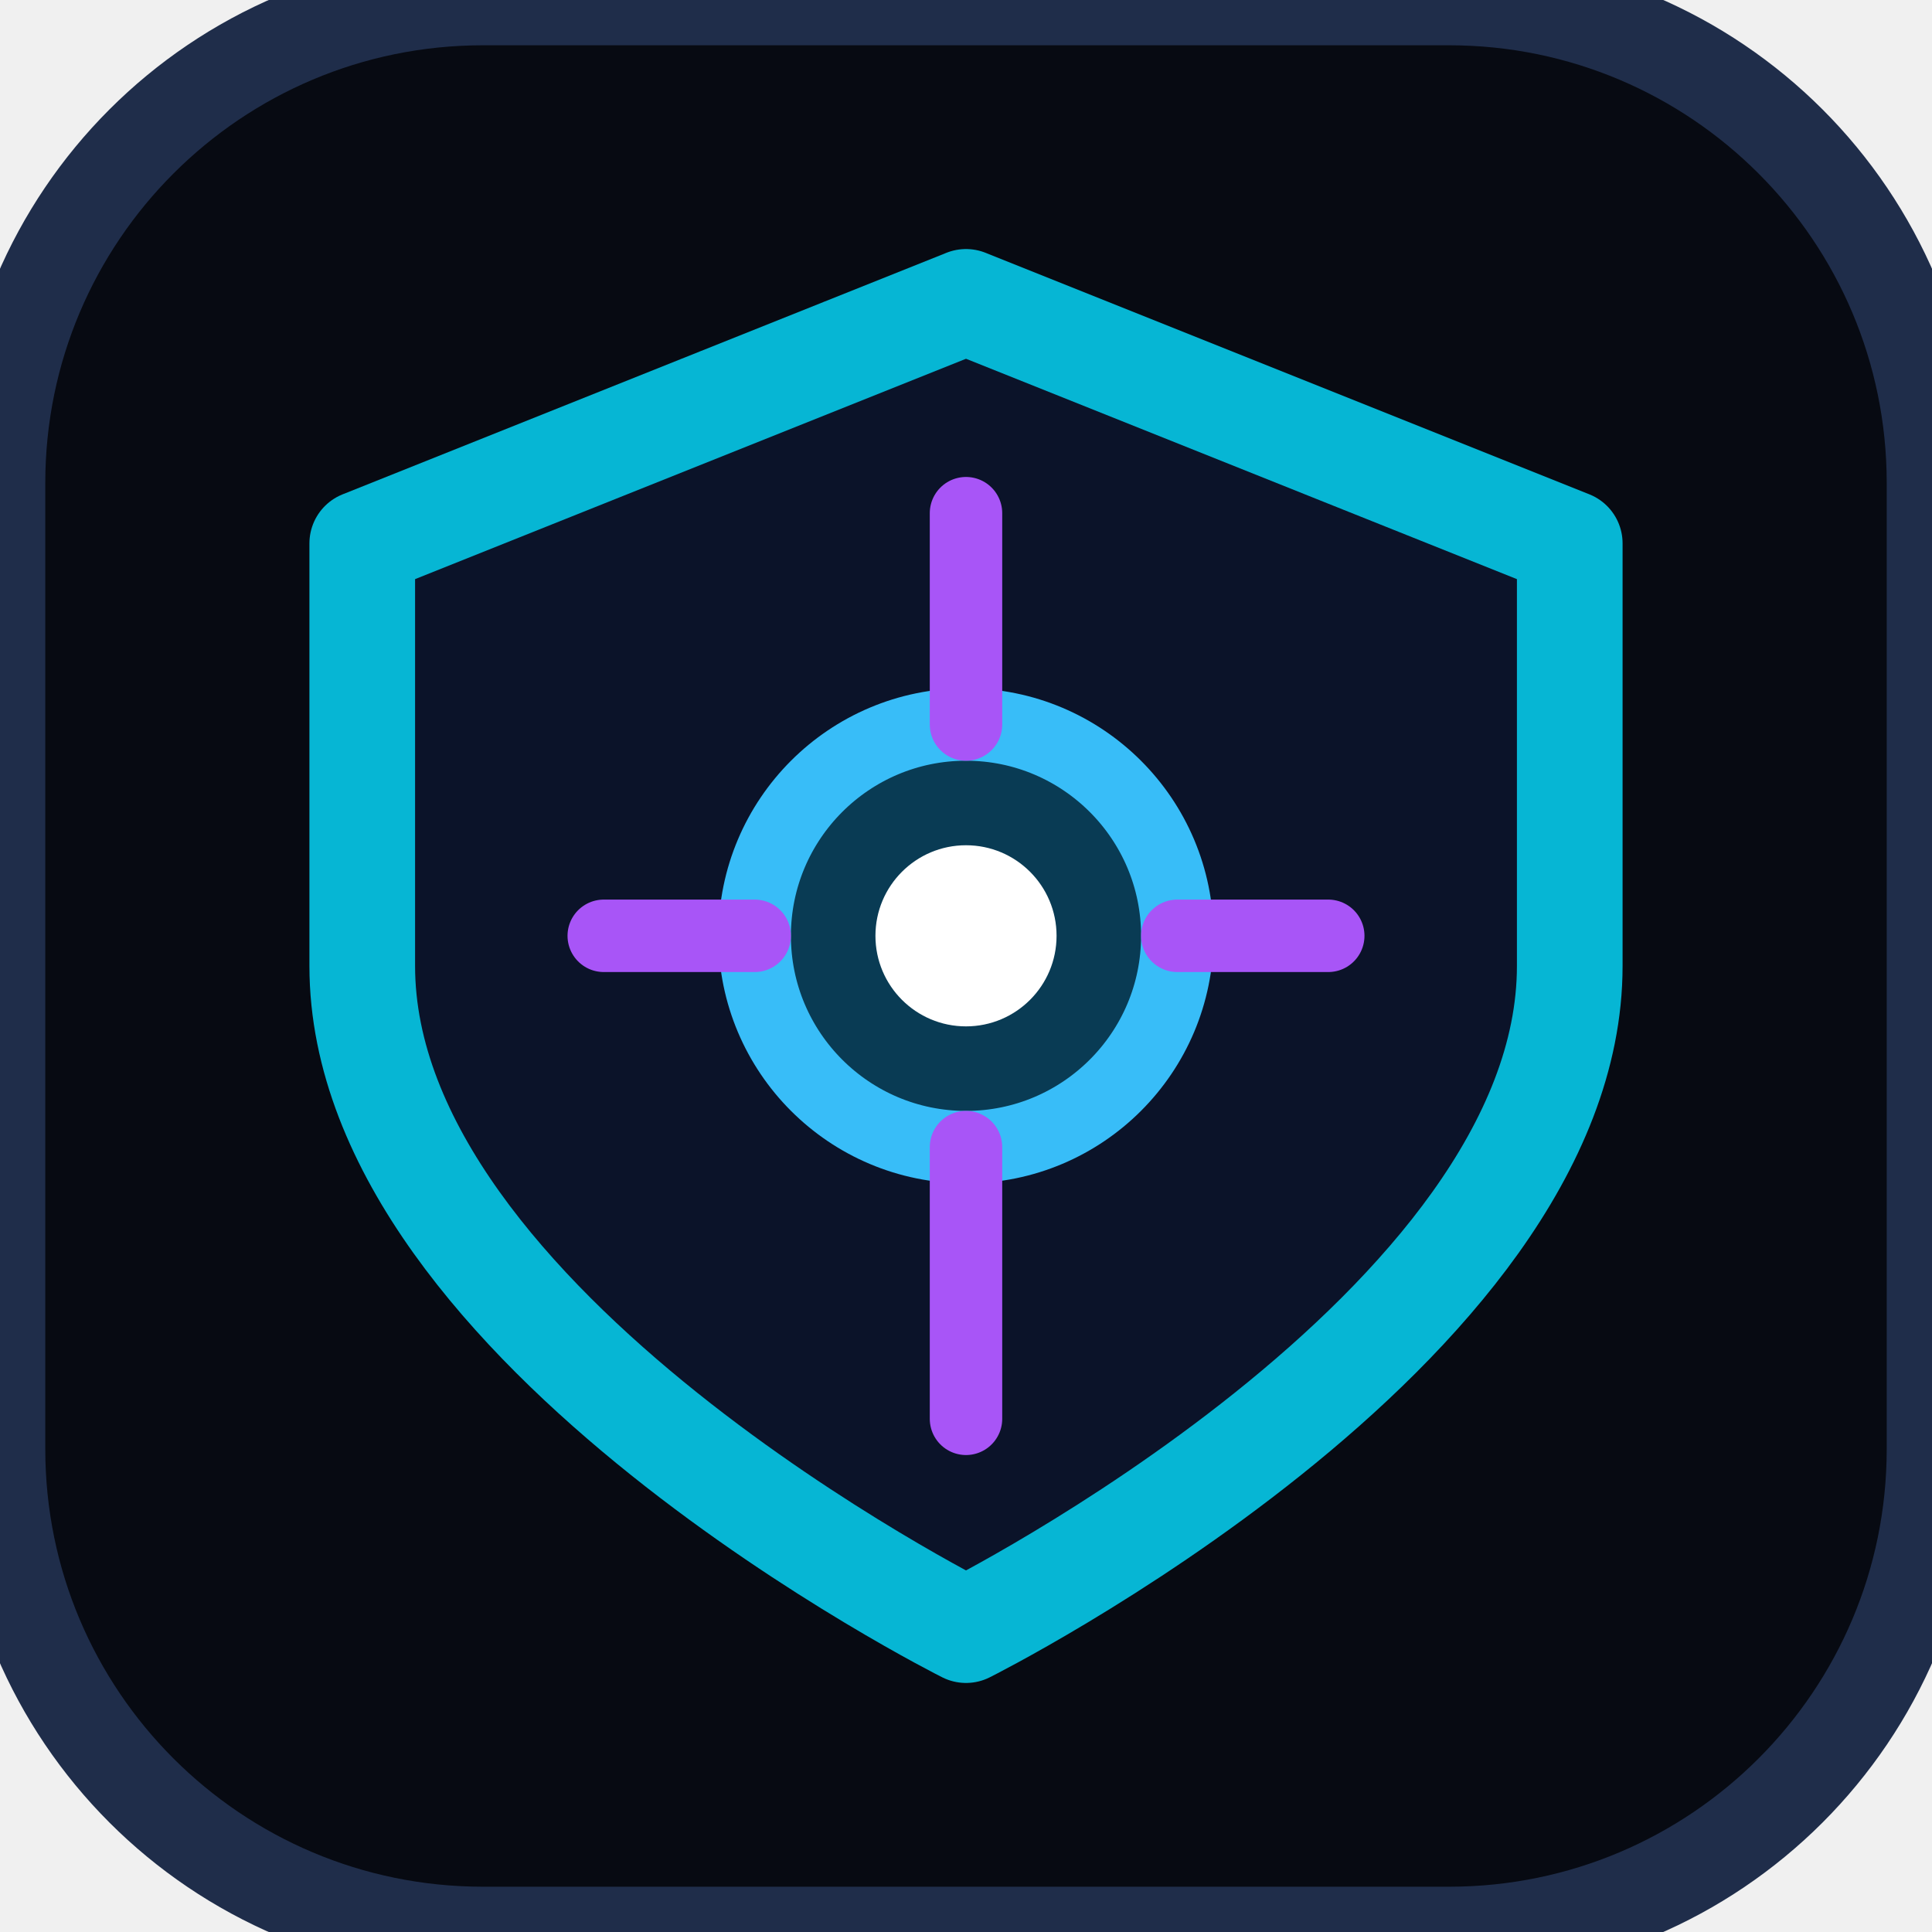
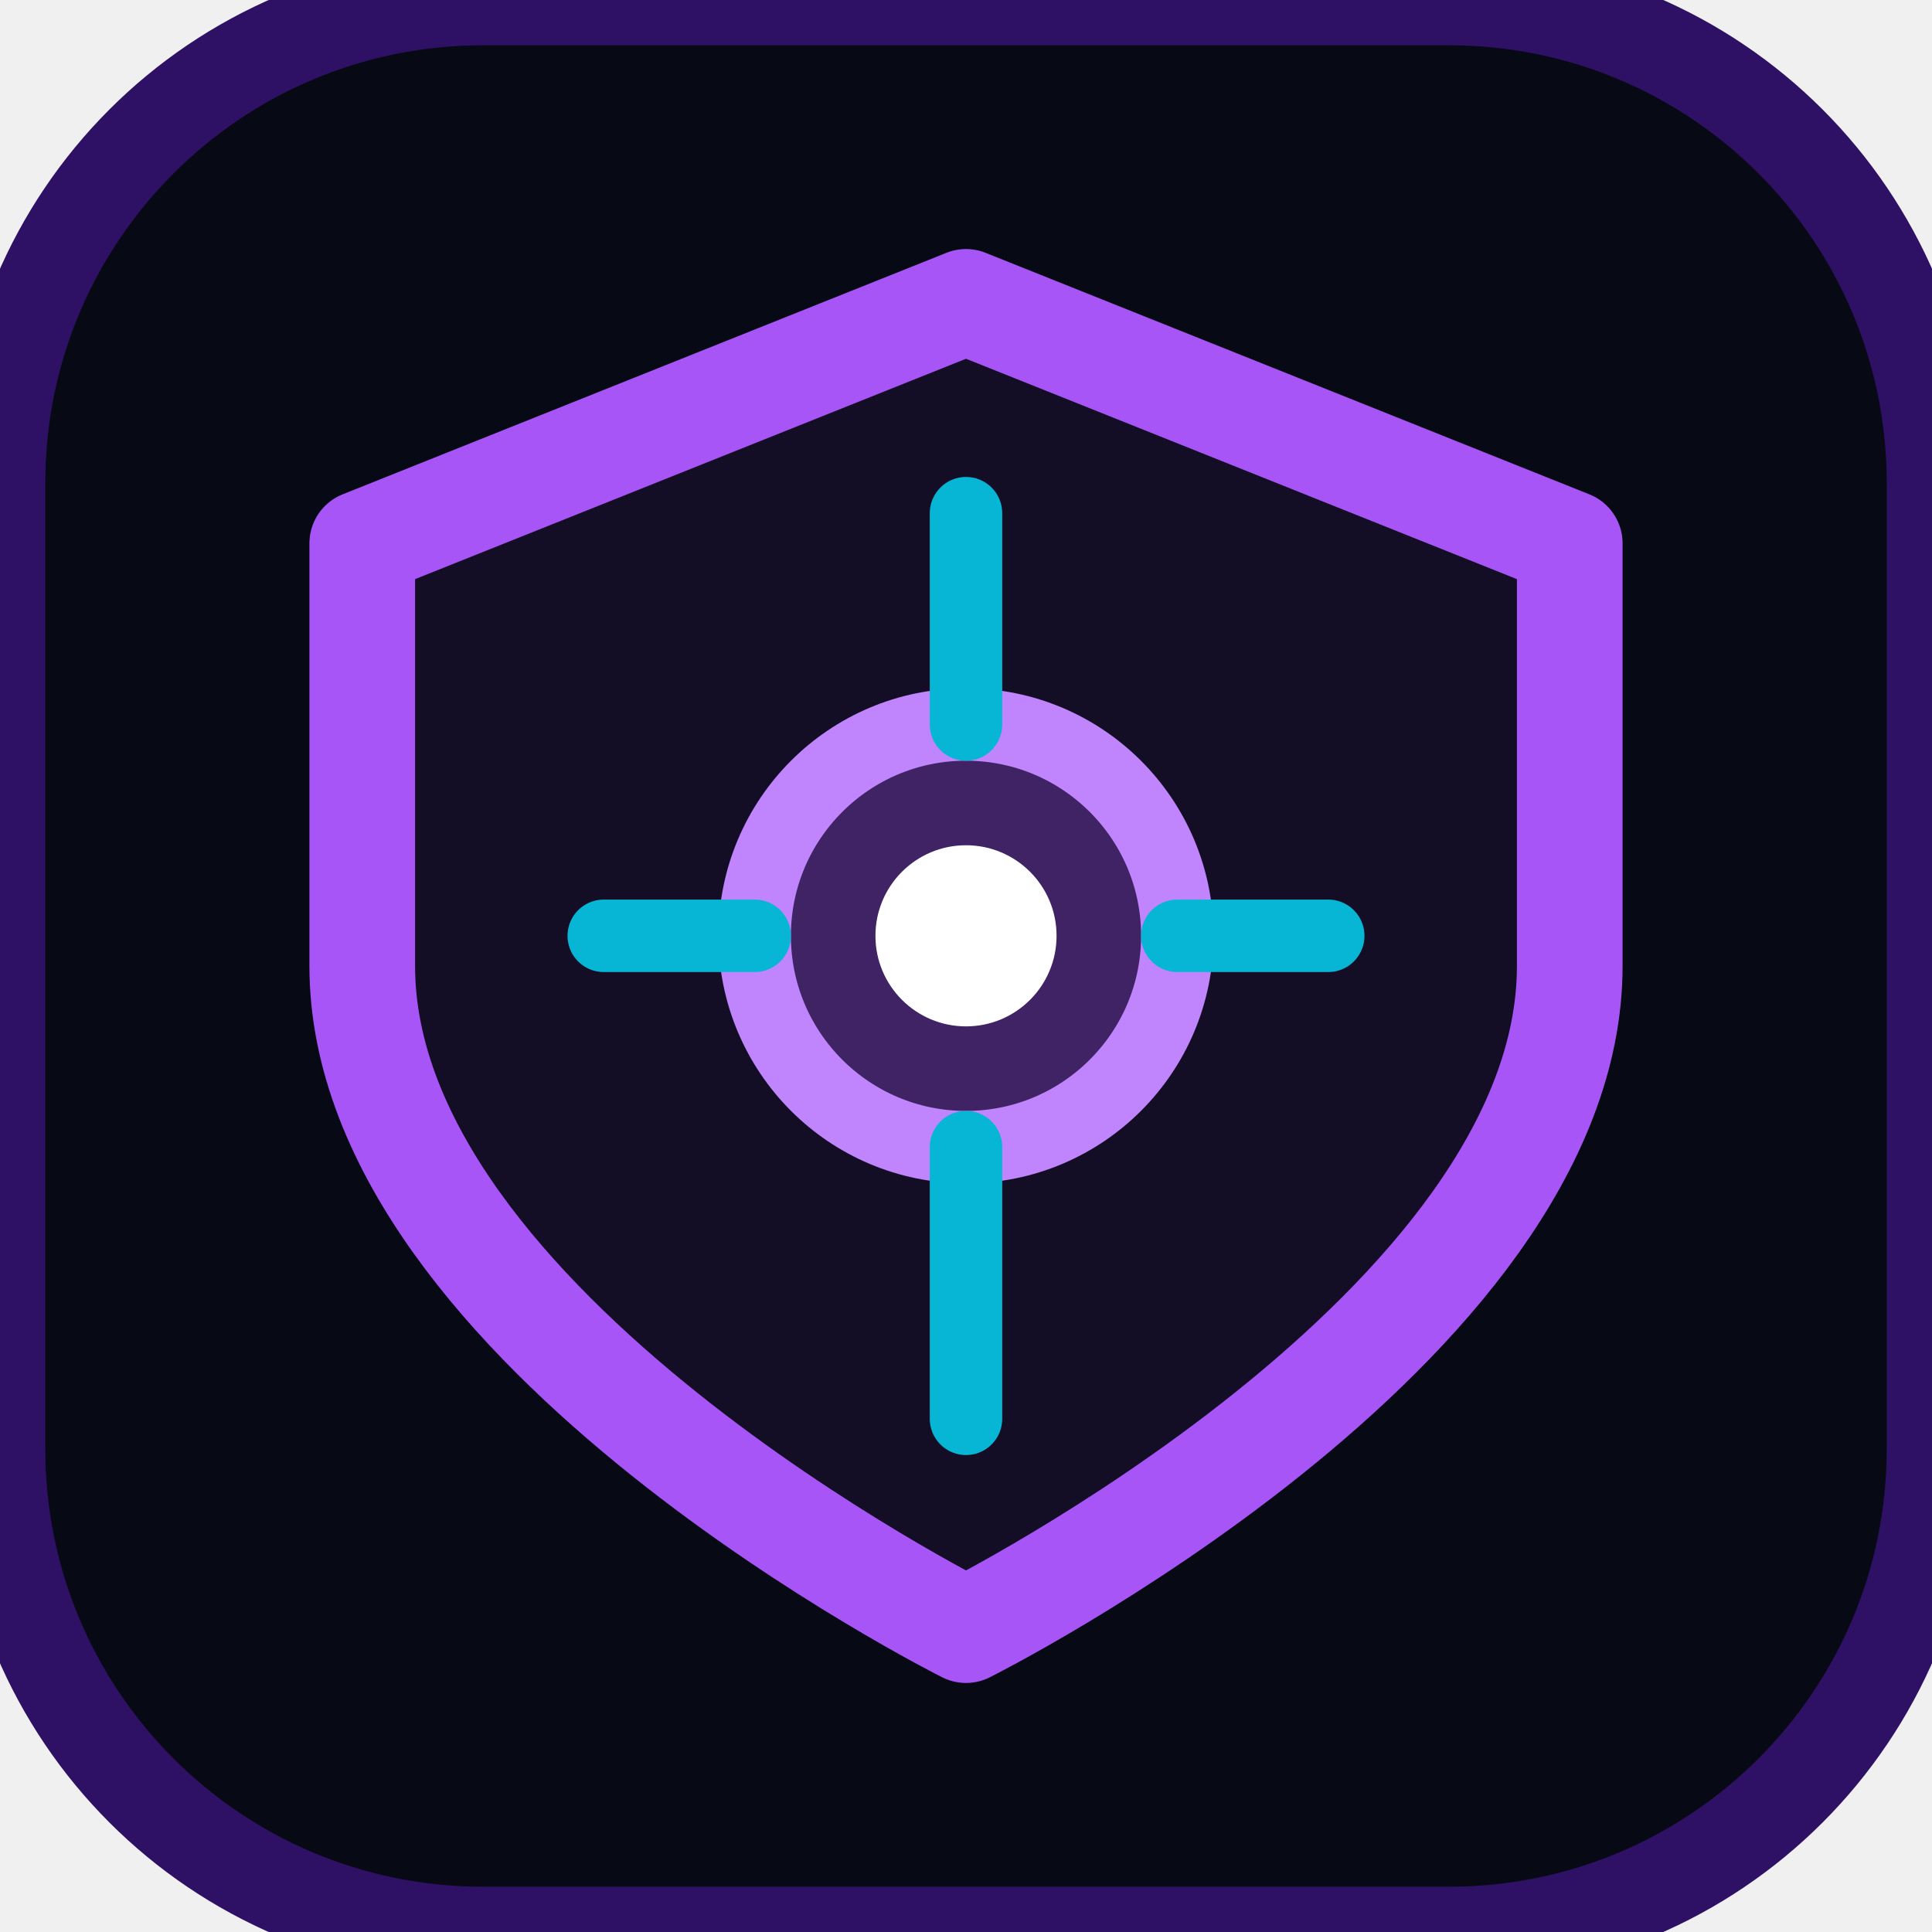
<svg xmlns="http://www.w3.org/2000/svg" viewBox="0 0 32 32" fill="none">
-   <rect width="32" height="32" rx="8" fill="#070a12" stroke="#1f2d4a" stroke-width="1.5" />
-   <path d="M16 5 L26 9 V16 C26 22 16 27 16 27 C16 27 6 22 6 16 V9 L16 5 Z" fill="#0b1329" stroke="#06b6d4" stroke-width="1.75" stroke-linejoin="round" />
-   <circle cx="16" cy="15.5" r="3.5" fill="#06b6d4" fill-opacity="0.25" stroke="#38bdf8" stroke-width="1.2" />
+   <rect width="32" height="32" rx="8" fill="#070a14" stroke="#2e1065" stroke-width="1.5" />
+   <path d="M16 5 L26 9 V16 C26 22 16 27 16 27 C16 27 6 22 6 16 V9 L16 5 Z" fill="#130e26" stroke="#a855f7" stroke-width="1.75" stroke-linejoin="round" />
+   <circle cx="16" cy="15.5" r="3.5" fill="#a855f7" fill-opacity="0.3" stroke="#c084fc" stroke-width="1.2" />
  <circle cx="16" cy="15.5" r="1.5" fill="#ffffff" />
-   <path d="M16 8.5 V12 M16 19 V23.5 M10 15.5 H12.5 M19.5 15.5 H22" stroke="#a855f7" stroke-width="1.2" stroke-linecap="round" />
+   <path d="M16 8.5 V12 M16 19 V23.5 M10 15.5 H12.5 M19.5 15.5 H22" stroke="#06b6d4" stroke-width="1.2" stroke-linecap="round" />
</svg>
